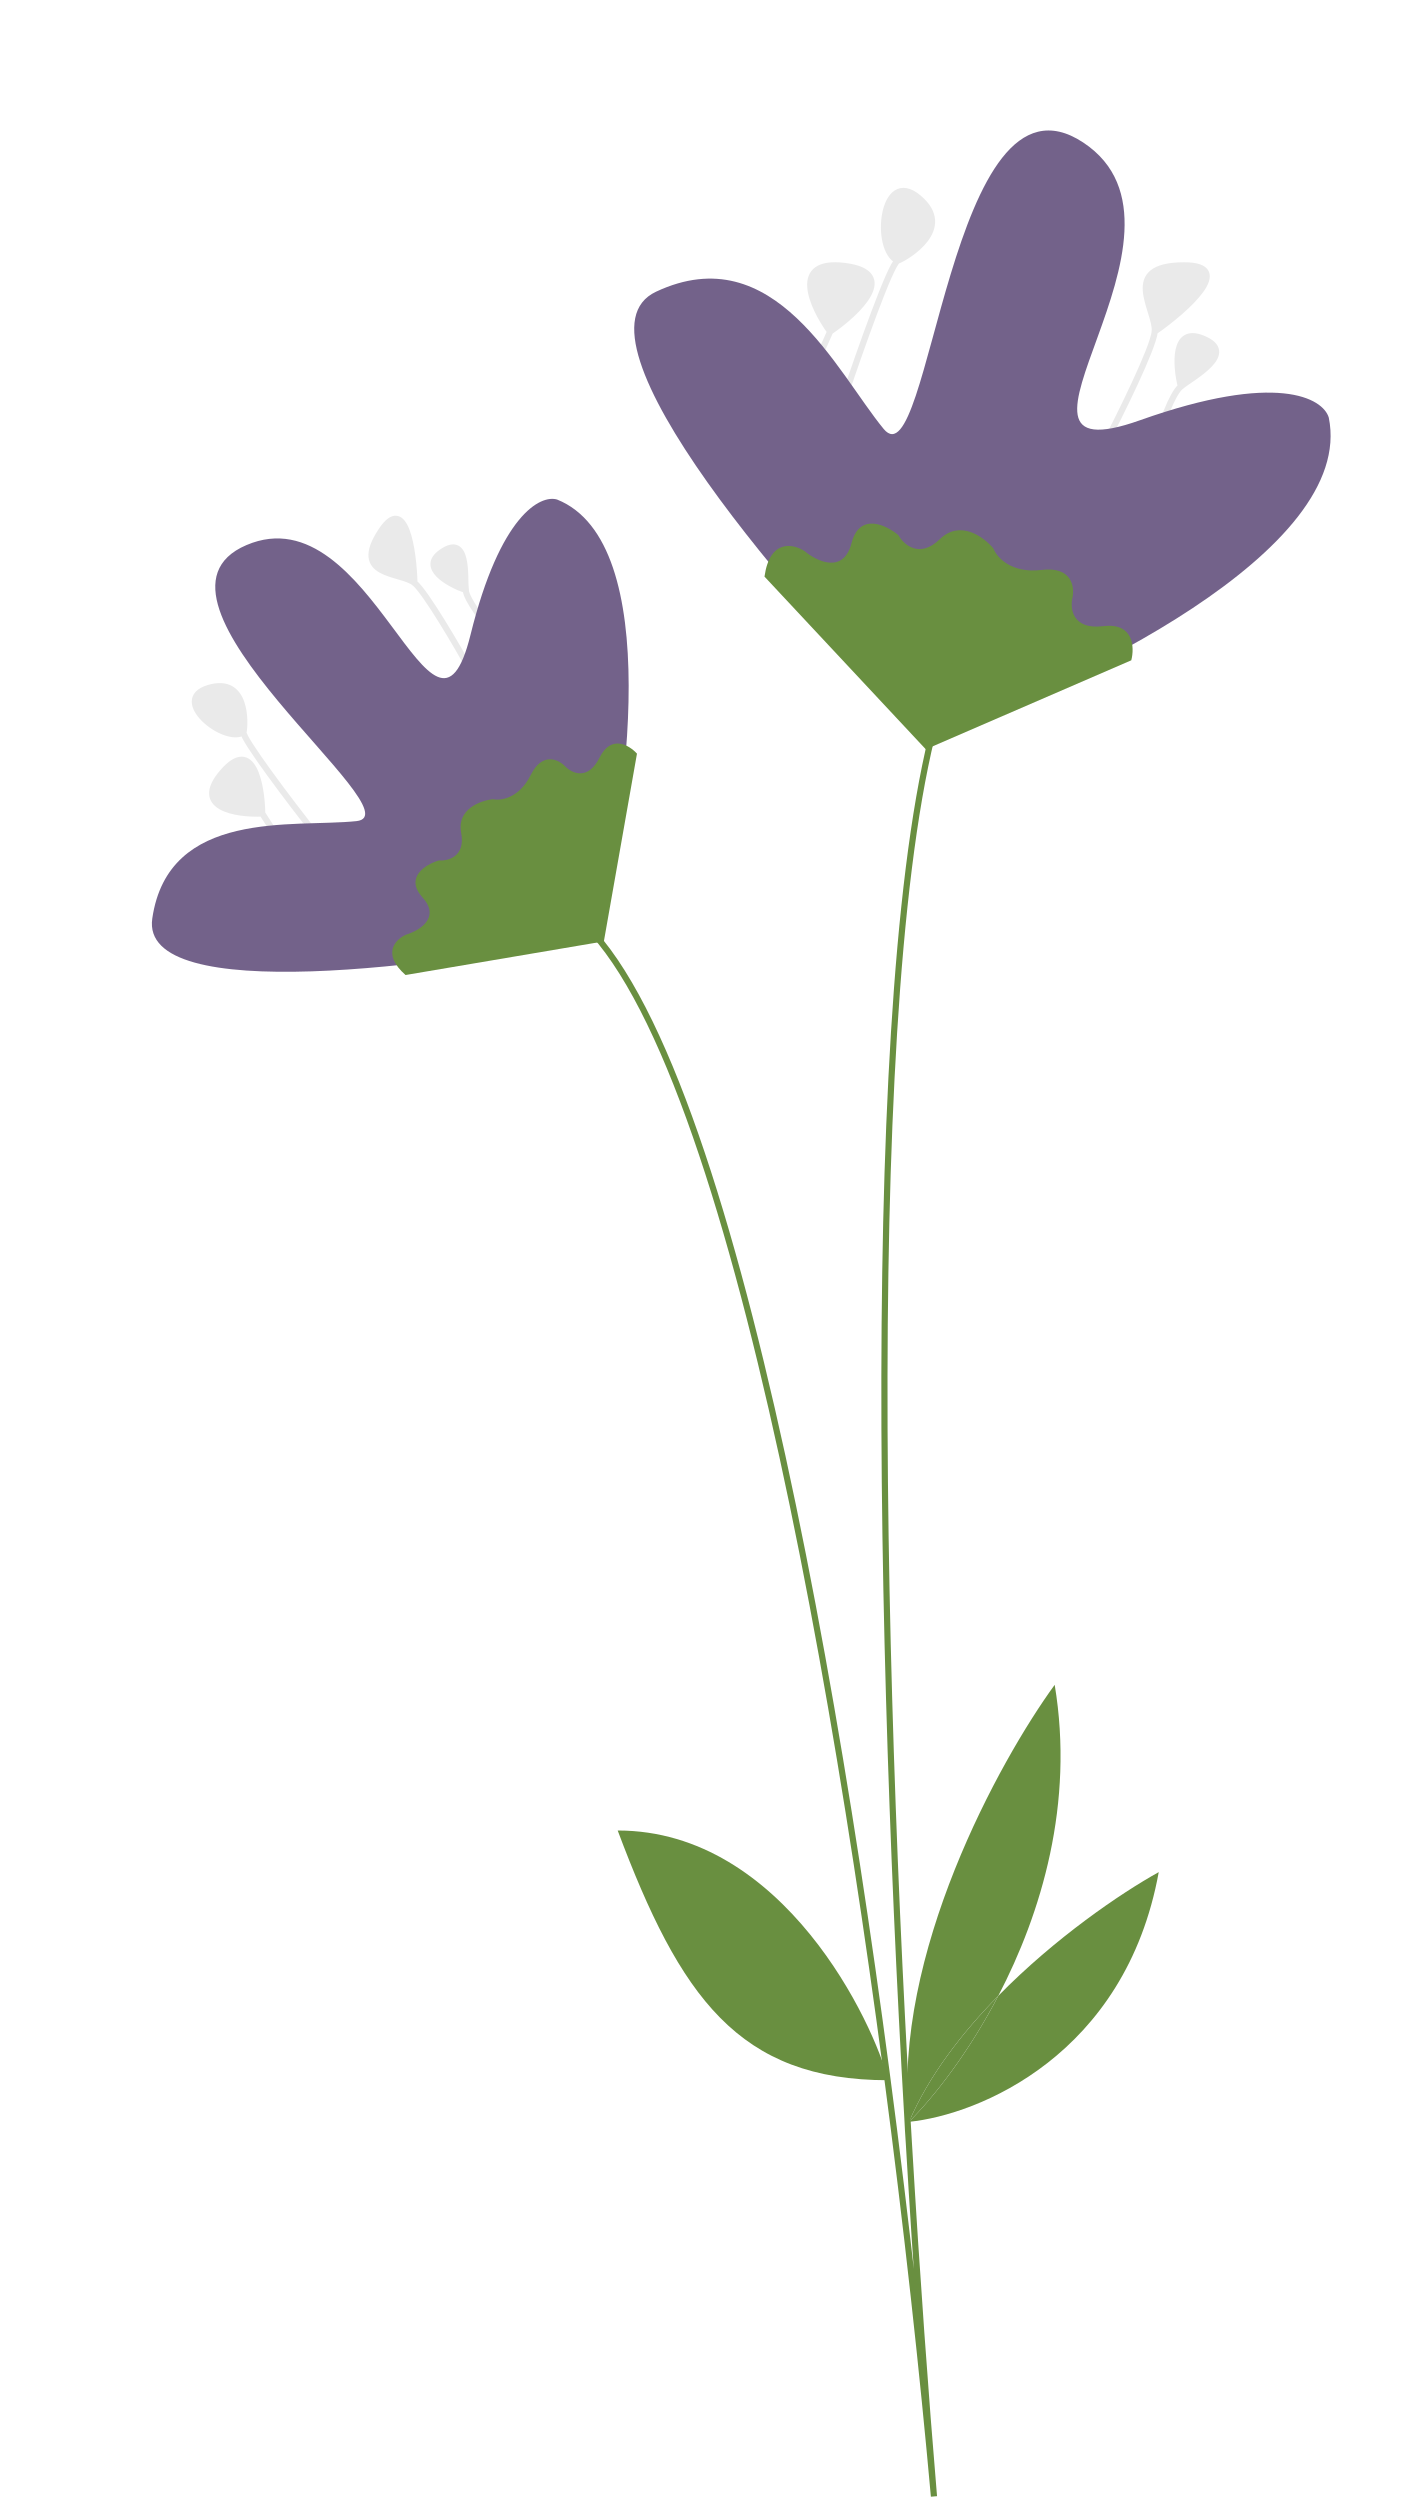
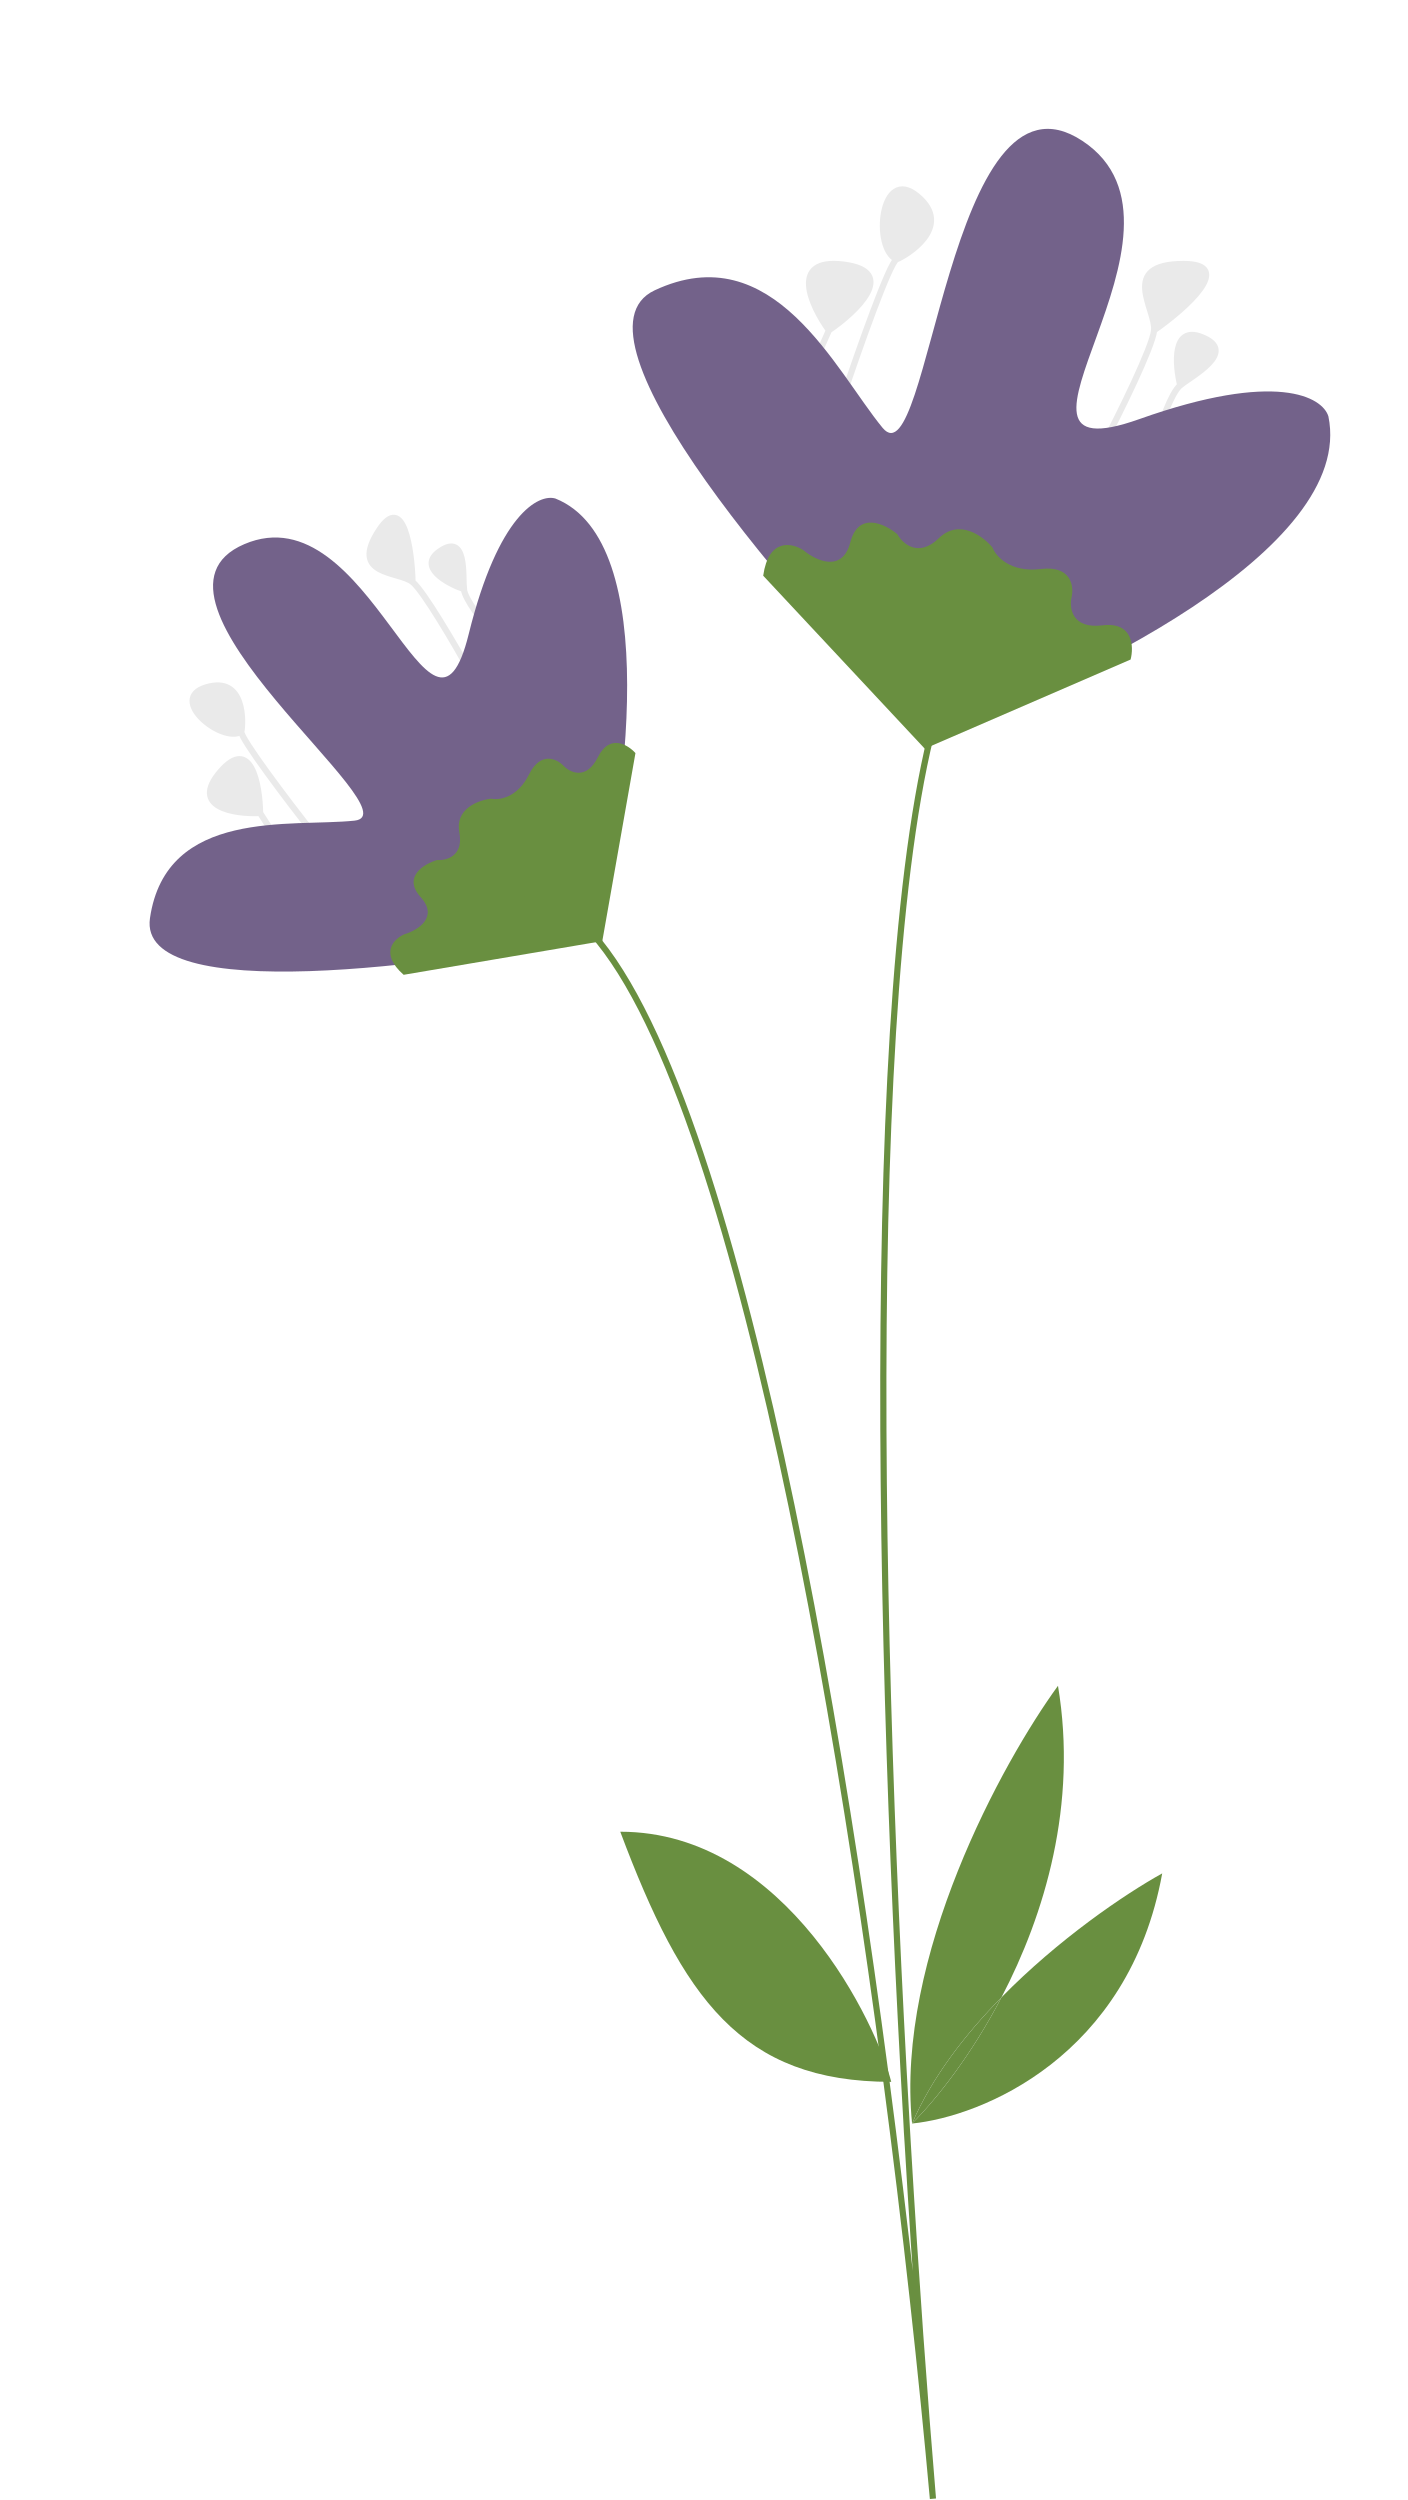
- <svg xmlns="http://www.w3.org/2000/svg" width="342" height="607" viewBox="0 0 342 607" fill="none">
-   <path d="M63.673 197.524C57.369 197.783 46.615 196.145 54.034 187.516C61.453 178.887 63.551 190.592 63.673 197.524Z" fill="#EAEAEA" />
-   <path d="M66.61 202.115L63.673 197.524M63.673 197.524C57.369 197.783 46.615 196.145 54.034 187.516C61.453 178.887 63.551 190.592 63.673 197.524Z" stroke="#EAEAEA" stroke-width="1.498" />
-   <path d="M59.127 177.786C59.541 175.904 60.138 164.198 50.636 167.044C41.134 169.889 54.536 180.723 59.127 177.786Z" fill="#EAEAEA" />
-   <path d="M76.43 202.3C70.525 194.756 58.797 179.291 59.127 177.786M59.127 177.786C59.541 175.904 60.138 164.198 50.636 167.044C41.134 169.889 54.536 180.723 59.127 177.786Z" stroke="#EAEAEA" stroke-width="1.498" />
-   <path d="M100.628 141.525C97.278 138.816 85.159 140.1 92.551 128.901C98.464 119.941 100.4 133.584 100.628 141.525Z" fill="#EAEAEA" />
-   <path d="M113.068 143.27C112.747 140.24 113.895 129.394 107.193 134.089C101.832 137.844 108.876 141.774 113.068 143.27Z" fill="#EAEAEA" />
-   <path d="M114.581 163.33C111.047 156.965 103.309 143.692 100.628 141.525M100.628 141.525C97.278 138.816 85.159 140.1 92.551 128.901C98.464 119.941 100.4 133.584 100.628 141.525ZM119.677 153.599C117.581 151.166 113.325 145.694 113.068 143.27M113.068 143.27C112.747 140.24 113.895 129.394 107.193 134.089C101.832 137.844 108.876 141.774 113.068 143.27Z" stroke="#EAEAEA" stroke-width="1.498" />
-   <path d="M135.263 121.289C161.372 131.758 152.378 196.068 144.618 226.914C107.435 234.531 33.851 244.412 36.974 223.003C40.879 196.241 71.404 200.972 86.552 199.367C101.701 197.762 29.362 145.379 59.843 132.345C90.324 119.311 105.236 190.647 114.236 154.154C121.437 124.96 131.255 120.08 135.263 121.289Z" fill="#73628A" />
-   <path d="M146.619 228.569L98.466 236.735C92.517 231.484 96.11 227.997 98.65 226.911C101.817 225.962 107.041 222.835 102.598 217.914C98.155 212.993 103.38 209.866 106.547 208.918C108.812 209.086 113.065 207.981 111.964 202.216C110.863 196.451 116.647 194.367 119.677 194.046C121.559 194.459 126.03 193.863 128.858 188.171C131.686 182.48 135.606 184.393 137.213 186.061C138.819 187.729 142.739 189.642 145.568 183.95C148.396 178.258 152.805 180.936 154.657 182.987L146.619 228.569Z" fill="#698F40" />
-   <path d="M201.553 80.512C197.22 74.499 191.868 62.895 205.13 64.586C218.391 66.277 208.271 75.908 201.553 80.512Z" fill="#EAEAEA" />
-   <path d="M198.953 86.363L201.553 80.512M201.553 80.512C197.22 74.499 191.868 62.895 205.13 64.586C218.391 66.277 208.271 75.908 201.553 80.512Z" stroke="#EAEAEA" stroke-width="1.498" />
-   <path d="M217.97 63.291C220.083 62.478 231.948 55.491 223.01 48.014C214.072 40.538 212.12 60.69 217.97 63.291Z" fill="#EAEAEA" />
-   <path d="M205.129 96.118C208.705 85.447 216.28 63.941 217.97 63.291M217.97 63.291C220.083 62.478 231.948 55.491 223.01 48.014C214.072 40.538 212.12 60.69 217.97 63.291Z" stroke="#EAEAEA" stroke-width="1.498" />
-   <path d="M280.371 80.517C280.859 75.479 271.759 64.427 287.523 64.428C300.135 64.429 288.01 75.155 280.371 80.517Z" fill="#EAEAEA" />
-   <path d="M286.709 93.843C289.472 91.568 300.849 85.677 291.91 82.142C284.759 79.315 285.463 88.765 286.709 93.843Z" fill="#EAEAEA" />
-   <path d="M268.018 108.307C271.973 100.723 279.981 84.548 280.371 80.517M280.371 80.517C280.859 75.479 271.759 64.427 287.523 64.428C300.135 64.429 288.01 75.155 280.371 80.517ZM280.857 107.007C281.887 103.377 284.499 95.663 286.709 93.843M286.709 93.843C289.472 91.568 300.849 85.677 291.91 82.142C284.759 79.315 285.463 88.765 286.709 93.843Z" stroke="#EAEAEA" stroke-width="1.498" />
-   <path d="M322.626 101.387C329.254 133.761 260.377 166.552 225.11 178.901C193.584 147.371 136.285 81.612 159.298 70.822C188.064 57.336 203.176 90.328 214.551 104.143C225.927 117.958 230.485 13.134 262.987 34.589C295.489 56.043 235.19 116.82 276.796 102.034C310.08 90.205 321.218 96.674 322.626 101.387Z" fill="#73628A" />
-   <path d="M224.783 181.932L185.619 140C186.92 130.77 192.662 132.037 195.371 133.824C198.35 136.316 204.797 139.415 206.747 131.874C208.698 124.334 215.144 127.433 218.123 129.926C219.423 132.255 223.259 135.711 228.2 130.901C233.14 126.092 238.926 130.415 241.201 133.178C242.013 135.29 245.491 139.289 252.902 138.379C260.313 137.469 260.973 142.551 260.377 145.205C259.781 147.86 260.441 152.942 267.852 152.032C275.263 151.122 275.49 157.179 274.677 160.321L224.783 181.932Z" fill="#698F40" />
-   <path d="M281.342 454.549C273.257 499.013 237.551 513.497 220.709 515.182C226.872 509.019 235.206 498.346 242.384 484.589C256.19 470.514 272.127 459.668 281.342 454.549Z" fill="#698F40" />
-   <path d="M220.709 515.182C226.872 509.019 235.206 498.346 242.384 484.589C233.481 493.667 225.464 504.088 220.709 515.182Z" fill="#698F40" />
-   <path d="M220.709 515.182C216.667 474.76 242.604 427.601 256.078 409.074C260.876 437.859 252.862 464.509 242.384 484.589C233.481 493.667 225.464 504.088 220.709 515.182Z" fill="#698F40" />
-   <path d="M215.658 505.078C212.29 491.604 190.395 444.445 149.973 444.445C165.131 484.867 179.279 505.078 215.658 505.078Z" fill="#698F40" />
-   <path d="M231.818 161.492C209.554 212.382 212.942 386.366 220.321 514.325M125.711 217.072C166.503 213.934 197.755 370.953 215.212 502.822C220.243 540.826 224.128 576.742 226.766 606.133C224.735 582.1 222.581 552.585 220.666 520.236M220.666 520.236C220.55 518.276 220.435 516.306 220.321 514.325M220.666 520.236C220.525 518.24 220.41 516.269 220.321 514.325" stroke="#698F40" stroke-width="1.498" />
+ <svg xmlns="http://www.w3.org/2000/svg" width="455" height="808" viewBox="0 0 455 808" fill="none">
+   <path d="M84.068 262.777C75.662 263.123 61.324 260.938 71.216 249.433C81.108 237.927 83.905 253.535 84.068 262.777Z" fill="#EAEAEA" />
+   <path d="M87.984 268.898L84.068 262.777M84.068 262.777C75.662 263.123 61.324 260.938 71.216 249.433C81.108 237.927 83.905 253.535 84.068 262.777Z" stroke="#EAEAEA" stroke-width="1.997" />
+   <path d="M78.007 236.458C78.558 233.948 79.355 218.341 66.685 222.135C54.016 225.928 71.886 240.374 78.007 236.458Z" fill="#EAEAEA" />
+   <path d="M101.078 269.143C93.204 259.085 77.566 238.465 78.007 236.458M78.007 236.458C78.558 233.948 79.355 218.341 66.685 222.135C54.016 225.928 71.886 240.374 78.007 236.458Z" stroke="#EAEAEA" stroke-width="1.997" />
+   <path d="M133.342 188.11C128.874 184.499 112.716 186.211 122.571 171.278C130.456 159.331 133.037 177.522 133.342 188.11Z" fill="#EAEAEA" />
+   <path d="M149.928 190.437C149.5 186.397 151.03 171.936 142.095 178.195C134.946 183.202 144.338 188.442 149.928 190.437Z" fill="#EAEAEA" />
+   <path d="M151.945 217.184C147.233 208.697 136.916 190.999 133.342 188.11M133.342 188.11C128.874 184.499 112.716 186.211 122.571 171.278C130.456 159.331 133.037 177.522 133.342 188.11ZM158.74 204.209C155.945 200.965 150.27 193.668 149.928 190.437M149.928 190.437C149.5 186.397 151.03 171.936 142.095 178.195C134.946 183.202 144.338 188.442 149.928 190.437Z" stroke="#EAEAEA" stroke-width="1.997" />
+   <path d="M179.522 161.129C214.334 175.087 202.342 260.834 191.994 301.963C142.418 312.118 44.305 325.292 48.47 296.747C53.675 261.065 94.376 267.373 114.574 265.233C134.772 263.093 38.319 193.249 78.961 175.87C119.603 158.492 139.485 253.606 151.486 204.949C161.087 166.024 174.177 159.517 179.522 161.129Z" fill="#73628A" />
+   <path d="M194.662 304.168L130.457 315.057C122.526 308.055 127.316 303.407 130.702 301.958C134.925 300.693 141.891 296.524 135.967 289.962C130.043 283.4 137.009 279.232 141.232 277.967C144.251 278.192 149.923 276.719 148.455 269.032C146.987 261.345 154.699 258.567 158.738 258.138C161.248 258.689 167.209 257.894 170.98 250.305C174.751 242.716 179.978 245.267 182.12 247.491C184.262 249.715 189.489 252.266 193.26 244.677C197.03 237.088 202.91 240.659 205.378 243.393L194.662 304.168Z" fill="#698F40" />
+   <path d="M267.912 106.76C262.134 98.742 254.998 83.27 272.68 85.525C290.362 87.78 276.868 100.621 267.912 106.76Z" fill="#EAEAEA" />
+   <path d="M264.444 114.561L267.912 106.76M267.912 106.76C262.134 98.742 254.998 83.27 272.68 85.525C290.362 87.78 276.868 100.621 267.912 106.76Z" stroke="#EAEAEA" stroke-width="1.997" />
+   <path d="M289.8 83.798C292.617 82.715 308.436 73.398 296.519 63.429C284.601 53.461 281.999 80.33 289.8 83.798Z" fill="#EAEAEA" />
+   <path d="M272.678 127.568C277.446 113.339 287.546 84.664 289.8 83.798M289.8 83.798C292.617 82.715 308.436 73.398 296.519 63.429C284.601 53.461 281.999 80.33 289.8 83.798Z" stroke="#EAEAEA" stroke-width="1.997" />
+   <path d="M373.005 106.768C373.656 100.05 361.522 85.315 382.541 85.316C399.356 85.317 383.19 99.618 373.005 106.768Z" fill="#EAEAEA" />
+   <path d="M381.455 124.536C385.139 121.503 400.309 113.647 388.39 108.935C378.855 105.165 379.794 117.765 381.455 124.536Z" fill="#EAEAEA" />
+   <path d="M356.534 143.821C361.807 133.709 372.485 112.142 373.005 106.768M373.005 106.768C373.656 100.05 361.522 85.315 382.541 85.316C399.356 85.317 383.19 99.618 373.005 106.768ZM373.653 142.087C375.026 137.248 378.508 126.963 381.455 124.536M381.455 124.536C385.139 121.503 400.309 113.647 388.39 108.935C378.855 105.165 379.794 117.765 381.455 124.536Z" stroke="#EAEAEA" stroke-width="1.997" />
+   <path d="M429.343 134.592C438.181 177.757 346.344 221.479 299.321 237.944C257.287 195.903 180.888 108.225 211.572 93.839C249.928 75.856 270.077 119.846 285.244 138.266C300.411 156.686 306.488 16.921 349.824 45.527C393.16 74.133 312.762 155.169 368.236 135.454C412.616 119.683 427.465 128.308 429.343 134.592Z" fill="#73628A" />
+   <path d="M298.885 241.978L246.667 186.069C248.401 173.762 256.057 175.451 259.669 177.834C263.642 181.157 272.237 185.289 274.838 175.235C277.439 165.181 286.033 169.314 290.006 172.637C291.739 175.743 296.853 180.35 303.441 173.938C310.028 167.525 317.742 173.289 320.776 176.972C321.859 179.79 326.496 185.12 336.377 183.908C346.258 182.695 347.139 189.47 346.344 193.009C345.549 196.549 346.43 203.324 356.311 202.112C366.192 200.899 366.495 208.974 365.411 213.163L298.885 241.978Z" fill="#698F40" />
+   <path d="M375.627 605.48C364.848 664.766 317.24 684.079 294.783 686.324C303 678.107 314.113 663.877 323.684 645.534C342.091 626.767 363.34 612.306 375.627 605.48Z" fill="#698F40" />
+   <path d="M294.783 686.324C303 678.107 314.113 663.877 323.684 645.534C311.812 657.638 301.123 671.532 294.783 686.324Z" fill="#698F40" />
+   <path d="M294.783 686.324C289.394 632.428 323.977 569.55 341.942 544.848C348.339 583.228 337.653 618.761 323.684 645.534C311.812 657.638 301.123 671.532 294.783 686.324Z" fill="#698F40" />
+   <path d="M288.049 672.855C283.558 654.89 254.364 592.012 200.468 592.012C220.679 645.908 239.543 672.855 288.049 672.855Z" fill="#698F40" />
+   <path d="M308.262 214.738C278.576 282.591 283.094 514.57 292.932 685.183M166.785 288.845C221.175 284.661 262.844 494.02 286.119 669.845C292.828 720.517 298.008 768.405 301.525 807.593C298.817 775.549 295.946 736.196 293.393 693.064M293.393 693.064C293.238 690.45 293.084 687.823 292.932 685.183M293.393 693.064C293.203 690.402 293.05 687.775 292.932 685.183" stroke="#698F40" stroke-width="1.997" />
</svg>
